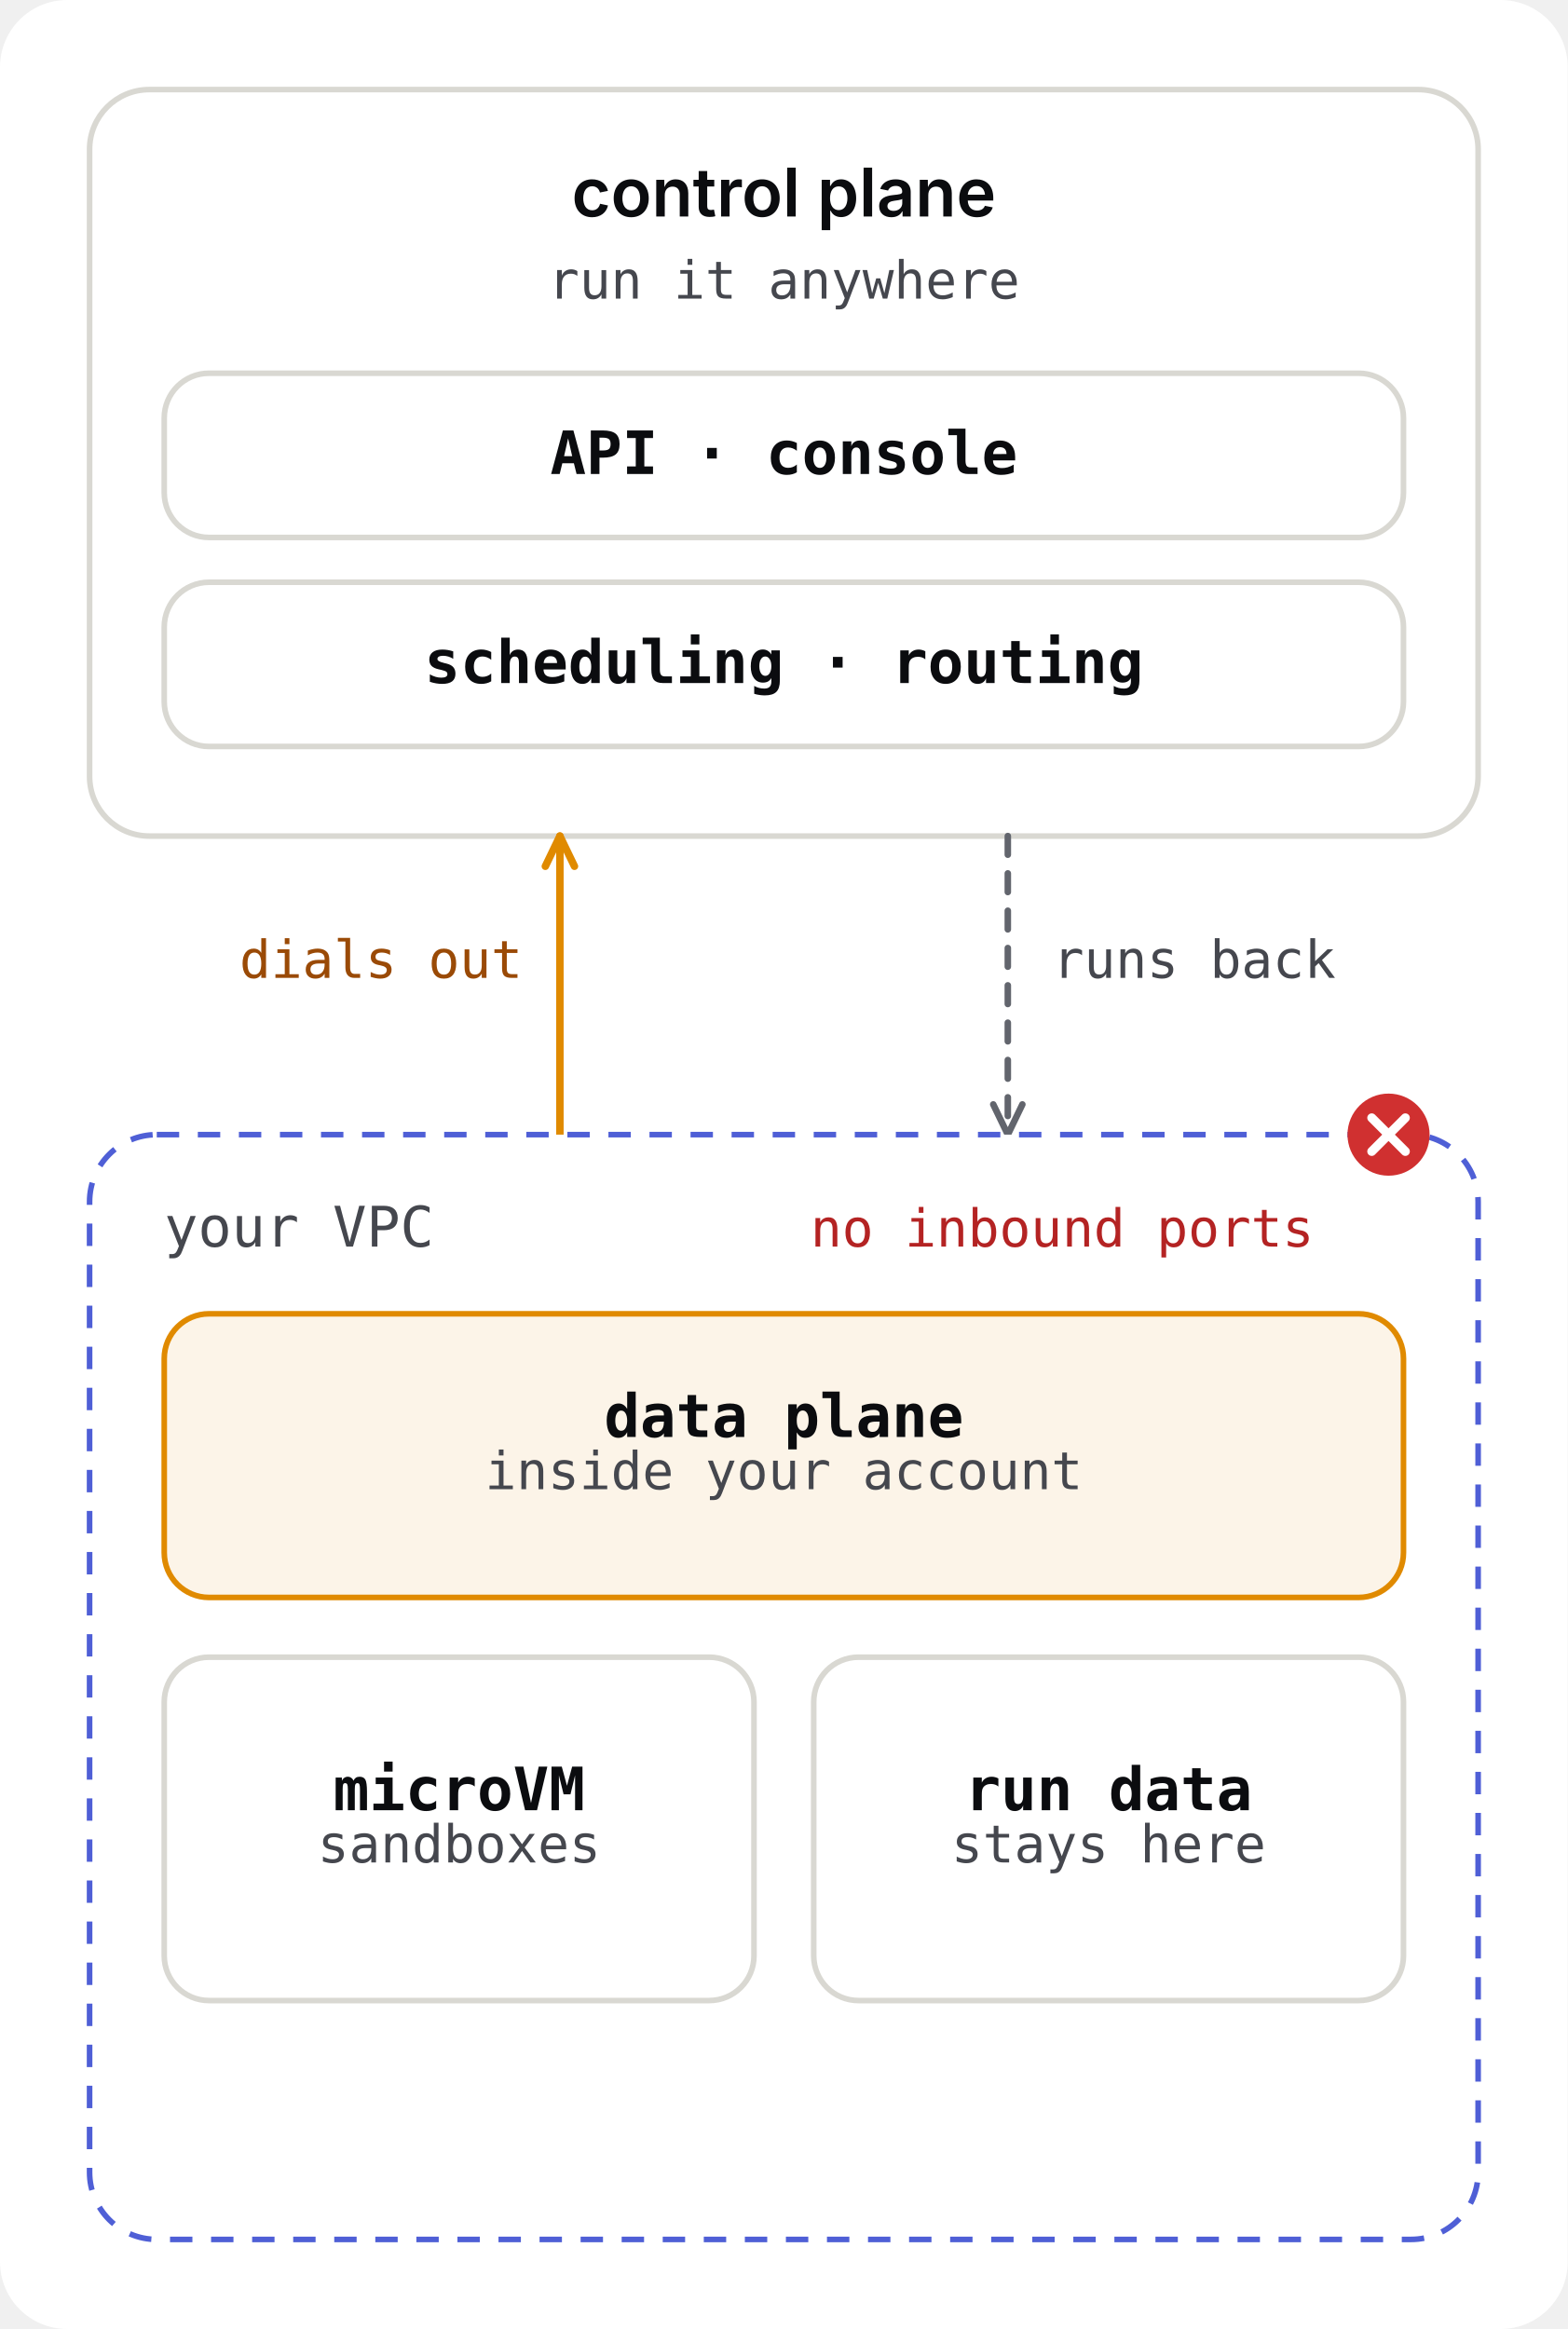
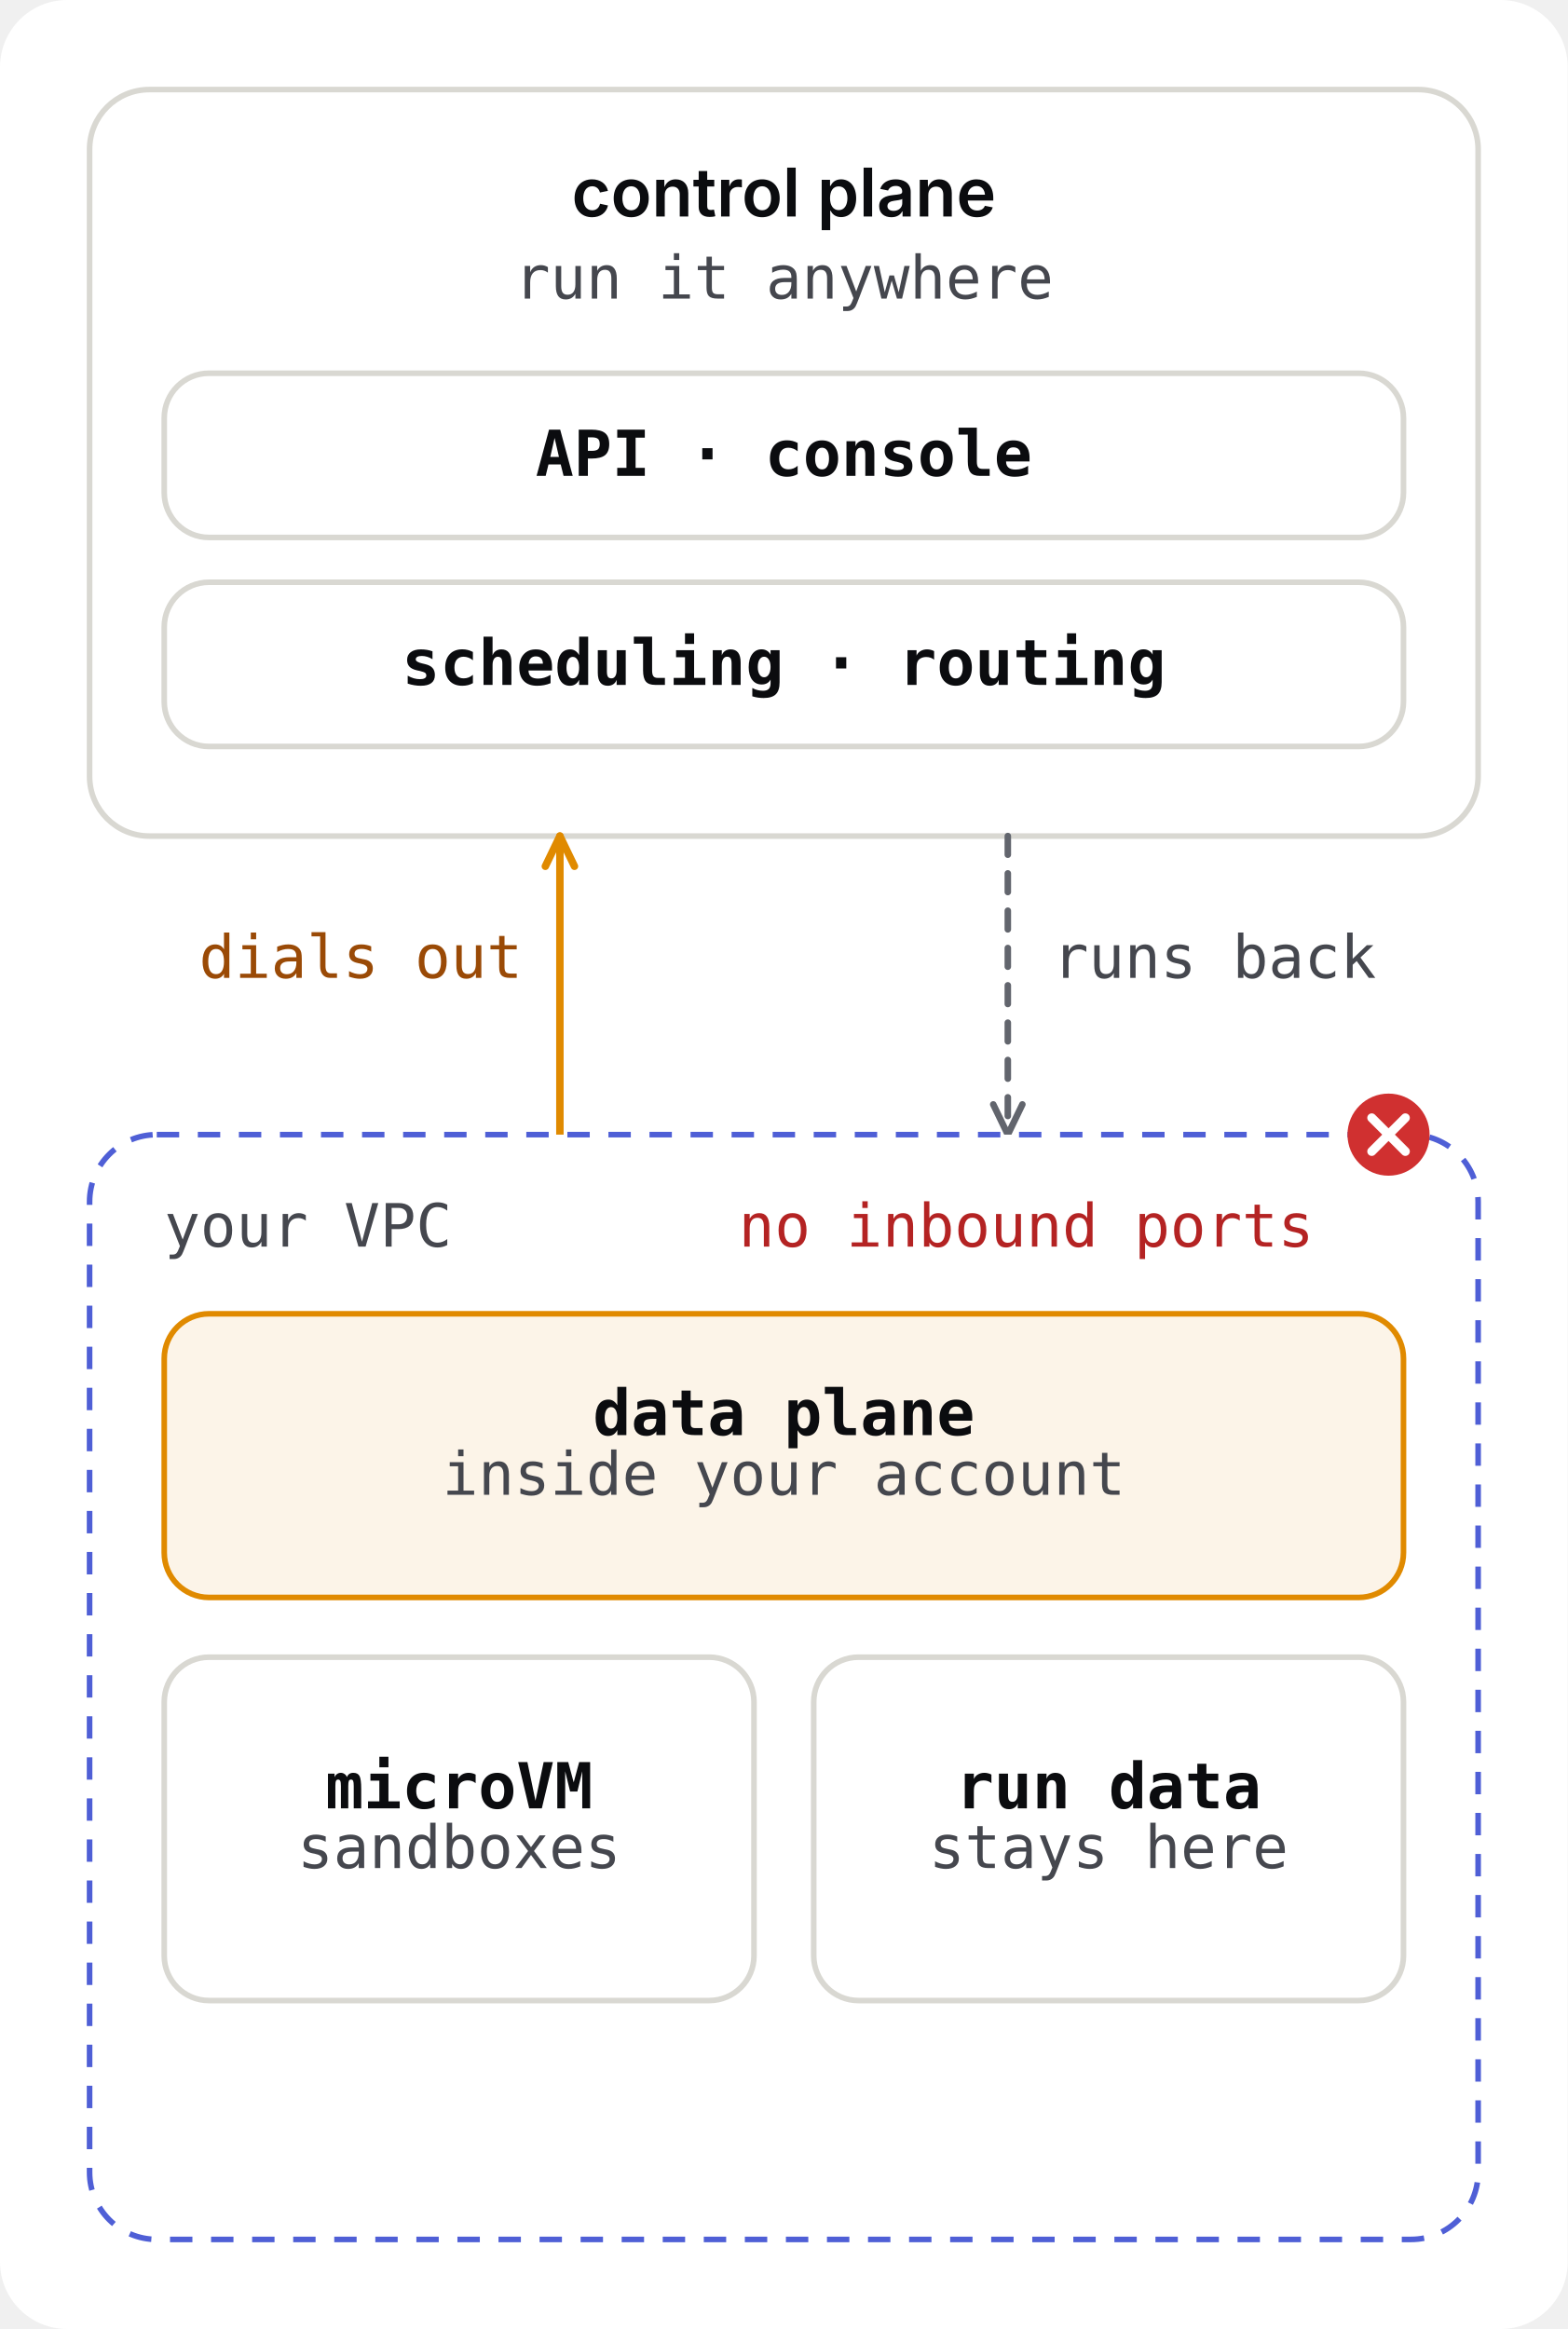
<svg xmlns="http://www.w3.org/2000/svg" viewBox="0 0 420 624" width="420" height="624" role="img" aria-labelledby="t d">
  <rect width="420" height="624" rx="18" fill="#ffffff" />
  <rect x="24" y="24" width="372" height="200" rx="16" fill="#ffffff" stroke="#d9d8d2" stroke-width="1.5" />
  <text x="210" y="58" font-family="'Inter Tight', Inter, ui-sans-serif, system-ui, -apple-system, 'Segoe UI', sans-serif" font-size="18" font-weight="600" fill="#0b0c0f" text-anchor="middle">control plane</text>
-   <text x="210" y="80" font-family="'JetBrains Mono', ui-monospace, SFMono-Regular, Menlo, Consolas, monospace" font-size="14" font-weight="400" fill="#45474e" text-anchor="middle">run it anywhere</text>
+   <text x="210" y="80" font-family="'JetBrains Mono', ui-monospace, SFMono-Regular, Menlo, Consolas, monospace" font-size="16" font-weight="400" fill="#45474e" text-anchor="middle">run it anywhere</text>
  <rect x="44" y="100" width="332" height="44" rx="12" fill="#ffffff" stroke="#d9d8d2" stroke-width="1.5" />
-   <text x="210" y="127" font-family="'JetBrains Mono', ui-monospace, SFMono-Regular, Menlo, Consolas, monospace" font-size="16" font-weight="600" fill="#0b0c0f" text-anchor="middle">API · console</text>
+   <text x="210" y="127.5" font-family="'JetBrains Mono', ui-monospace, SFMono-Regular, Menlo, Consolas, monospace" font-size="17" font-weight="600" fill="#0b0c0f" text-anchor="middle">API · console</text>
  <rect x="44" y="156" width="332" height="44" rx="12" fill="#ffffff" stroke="#d9d8d2" stroke-width="1.5" />
-   <text x="210" y="183" font-family="'JetBrains Mono', ui-monospace, SFMono-Regular, Menlo, Consolas, monospace" font-size="16" font-weight="600" fill="#0b0c0f" text-anchor="middle">scheduling · routing</text>
+   <text x="210" y="183.5" font-family="'JetBrains Mono', ui-monospace, SFMono-Regular, Menlo, Consolas, monospace" font-size="17" font-weight="600" fill="#0b0c0f" text-anchor="middle">scheduling · routing</text>
  <path d="M150 304 L150 224" fill="none" stroke="#e08a00" stroke-width="2" stroke-linecap="round" stroke-linejoin="round" />
  <path d="M153.9 232.1 L150 224 L146.1 232.1" fill="none" stroke="#e08a00" stroke-width="2" stroke-linecap="round" stroke-linejoin="round" />
-   <text x="140" y="262" font-family="'JetBrains Mono', ui-monospace, SFMono-Regular, Menlo, Consolas, monospace" font-size="14" font-weight="400" fill="#9a4a06" text-anchor="end">dials out</text>
+   <text x="140" y="262" font-family="'JetBrains Mono', ui-monospace, SFMono-Regular, Menlo, Consolas, monospace" font-size="16" font-weight="400" fill="#9a4a06" text-anchor="end">dials out</text>
  <path d="M270 224 L270 304" fill="none" stroke="#62656d" stroke-width="1.75" stroke-linecap="round" stroke-linejoin="round" stroke-dasharray="5 5" />
  <path d="M266.1 295.9 L270 304 L273.9 295.9" fill="none" stroke="#62656d" stroke-width="1.75" stroke-linecap="round" stroke-linejoin="round" />
-   <text x="282" y="262" font-family="'JetBrains Mono', ui-monospace, SFMono-Regular, Menlo, Consolas, monospace" font-size="14" font-weight="400" fill="#45474e" text-anchor="start">runs back</text>
+   <text x="282" y="262" font-family="'JetBrains Mono', ui-monospace, SFMono-Regular, Menlo, Consolas, monospace" font-size="16" font-weight="400" fill="#45474e" text-anchor="start">runs back</text>
  <rect x="24" y="304" width="372" height="296" rx="18" fill="#ffffff" stroke="#4f5fd6" stroke-width="1.5" stroke-dasharray="6 5" />
-   <text x="44" y="334" font-family="'JetBrains Mono', ui-monospace, SFMono-Regular, Menlo, Consolas, monospace" font-size="15" font-weight="400" fill="#45474e" text-anchor="start">your VPC</text>
+   <text x="44" y="334" font-family="'JetBrains Mono', ui-monospace, SFMono-Regular, Menlo, Consolas, monospace" font-size="16" font-weight="400" fill="#45474e" text-anchor="start">your VPC</text>
  <rect x="44" y="352" width="332" height="76" rx="12" fill="#e08a00" fill-opacity="0.09" stroke="#e08a00" stroke-width="1.5" />
-   <text x="210" y="385" font-family="'JetBrains Mono', ui-monospace, SFMono-Regular, Menlo, Consolas, monospace" font-size="16" font-weight="600" fill="#0b0c0f" text-anchor="middle">data plane</text>
-   <text x="210" y="399" font-family="'JetBrains Mono', ui-monospace, SFMono-Regular, Menlo, Consolas, monospace" font-size="14" font-weight="400" fill="#45474e" text-anchor="middle">inside your account</text>
+   <text x="210" y="384.5" font-family="'JetBrains Mono', ui-monospace, SFMono-Regular, Menlo, Consolas, monospace" font-size="17" font-weight="600" fill="#0b0c0f" text-anchor="middle">data plane</text>
+   <text x="210" y="400.5" font-family="'JetBrains Mono', ui-monospace, SFMono-Regular, Menlo, Consolas, monospace" font-size="16" font-weight="400" fill="#45474e" text-anchor="middle">inside your account</text>
  <rect x="44" y="444" width="158" height="92" rx="12" fill="#ffffff" stroke="#d9d8d2" stroke-width="1.5" />
-   <text x="123" y="485" font-family="'JetBrains Mono', ui-monospace, SFMono-Regular, Menlo, Consolas, monospace" font-size="16" font-weight="600" fill="#0b0c0f" text-anchor="middle">microVM</text>
-   <text x="123" y="499" font-family="'JetBrains Mono', ui-monospace, SFMono-Regular, Menlo, Consolas, monospace" font-size="14" font-weight="400" fill="#45474e" text-anchor="middle">sandboxes</text>
+   <text x="123" y="484.5" font-family="'JetBrains Mono', ui-monospace, SFMono-Regular, Menlo, Consolas, monospace" font-size="17" font-weight="600" fill="#0b0c0f" text-anchor="middle">microVM</text>
+   <text x="123" y="500.5" font-family="'JetBrains Mono', ui-monospace, SFMono-Regular, Menlo, Consolas, monospace" font-size="16" font-weight="400" fill="#45474e" text-anchor="middle">sandboxes</text>
  <rect x="218" y="444" width="158" height="92" rx="12" fill="#ffffff" stroke="#d9d8d2" stroke-width="1.5" />
-   <text x="297" y="485" font-family="'JetBrains Mono', ui-monospace, SFMono-Regular, Menlo, Consolas, monospace" font-size="16" font-weight="600" fill="#0b0c0f" text-anchor="middle">run data</text>
-   <text x="297" y="499" font-family="'JetBrains Mono', ui-monospace, SFMono-Regular, Menlo, Consolas, monospace" font-size="14" font-weight="400" fill="#45474e" text-anchor="middle">stays here</text>
+   <text x="297" y="484.5" font-family="'JetBrains Mono', ui-monospace, SFMono-Regular, Menlo, Consolas, monospace" font-size="17" font-weight="600" fill="#0b0c0f" text-anchor="middle">run data</text>
+   <text x="297" y="500.5" font-family="'JetBrains Mono', ui-monospace, SFMono-Regular, Menlo, Consolas, monospace" font-size="16" font-weight="400" fill="#45474e" text-anchor="middle">stays here</text>
  <circle cx="372" cy="304" r="11" fill="#d03030" />
  <path d="M367.5 299.5 l9 9 M376.5 299.5 l-9 9" stroke="#ffffff" stroke-width="2.4" stroke-linecap="round" />
-   <text x="352" y="334" font-family="'JetBrains Mono', ui-monospace, SFMono-Regular, Menlo, Consolas, monospace" font-size="14" font-weight="400" fill="#b42323" text-anchor="end">no inbound ports</text>
+   <text x="352" y="334" font-family="'JetBrains Mono', ui-monospace, SFMono-Regular, Menlo, Consolas, monospace" font-size="16" font-weight="400" fill="#b42323" text-anchor="end">no inbound ports</text>
</svg>
